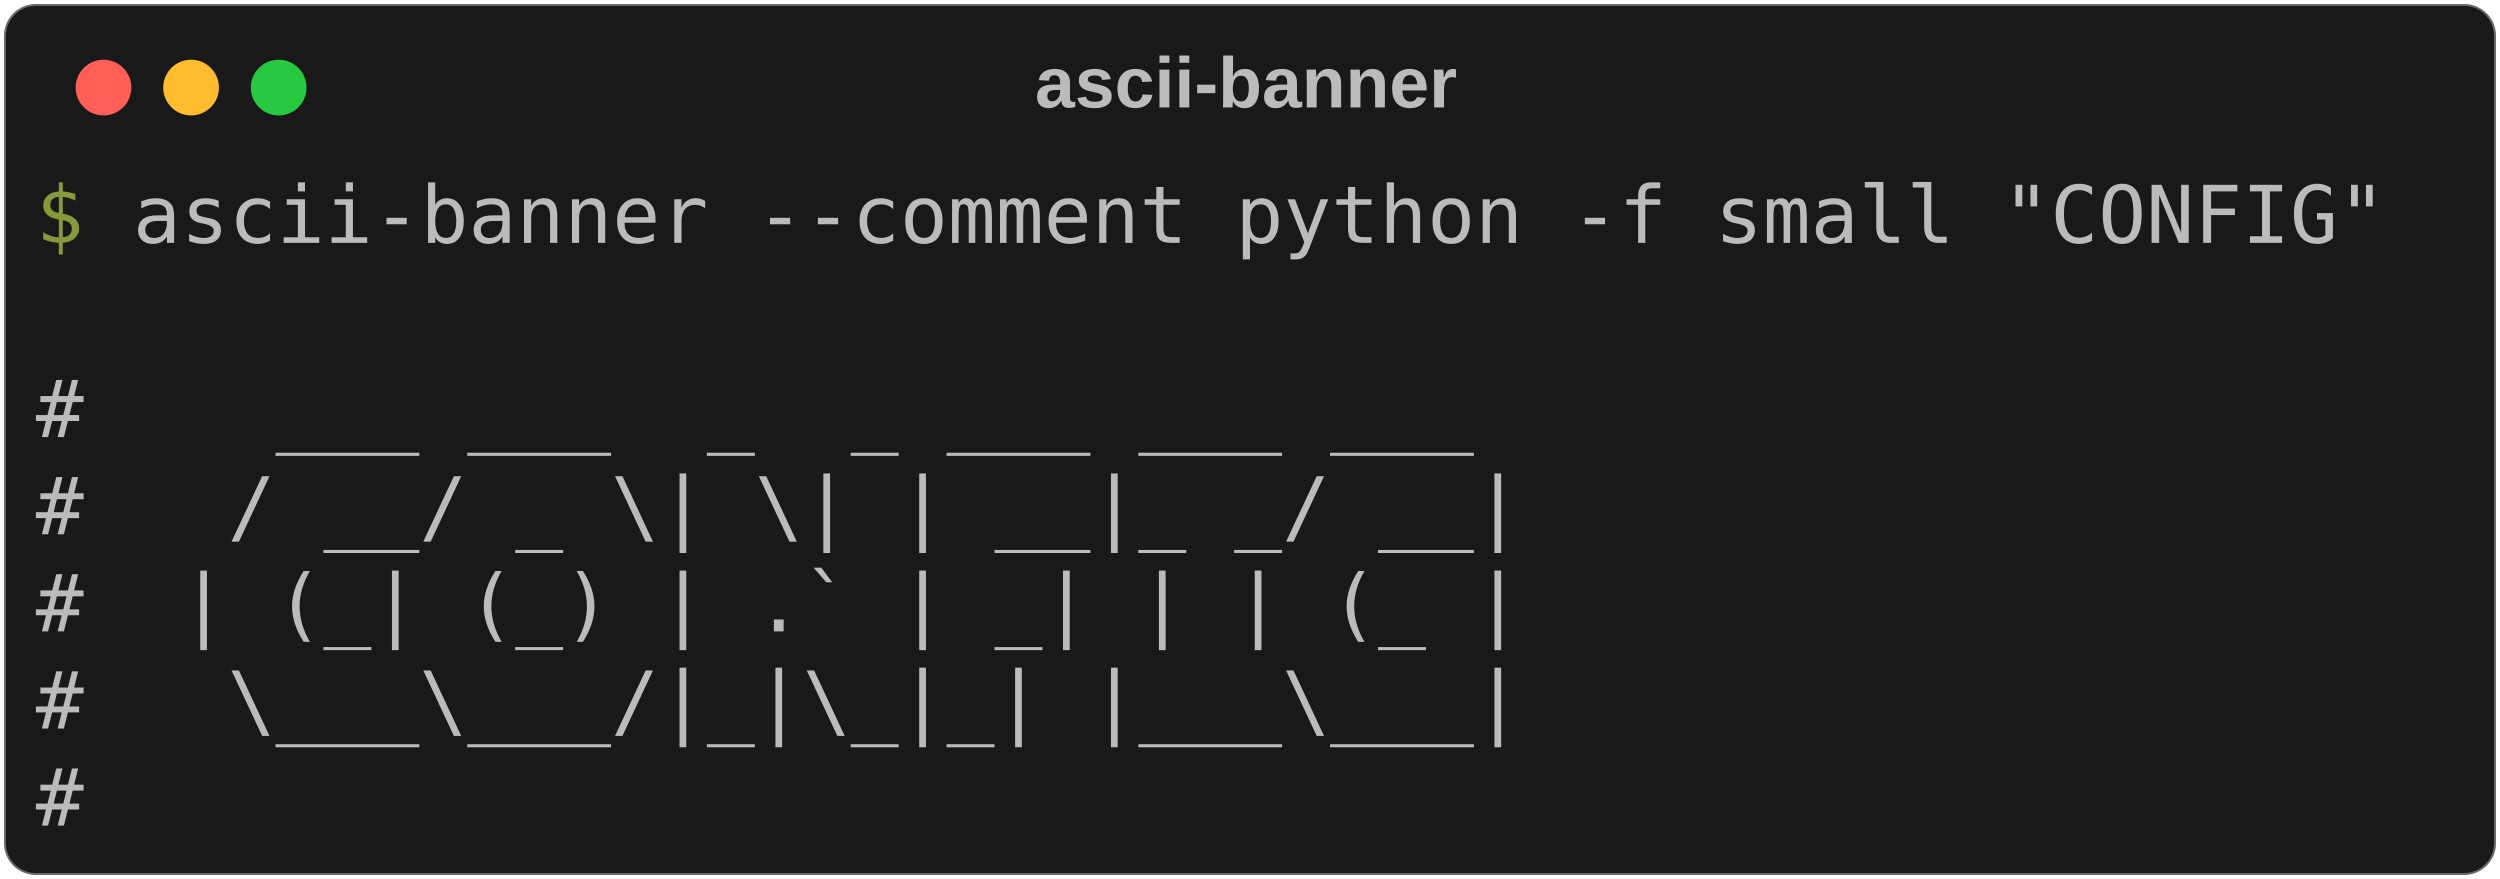
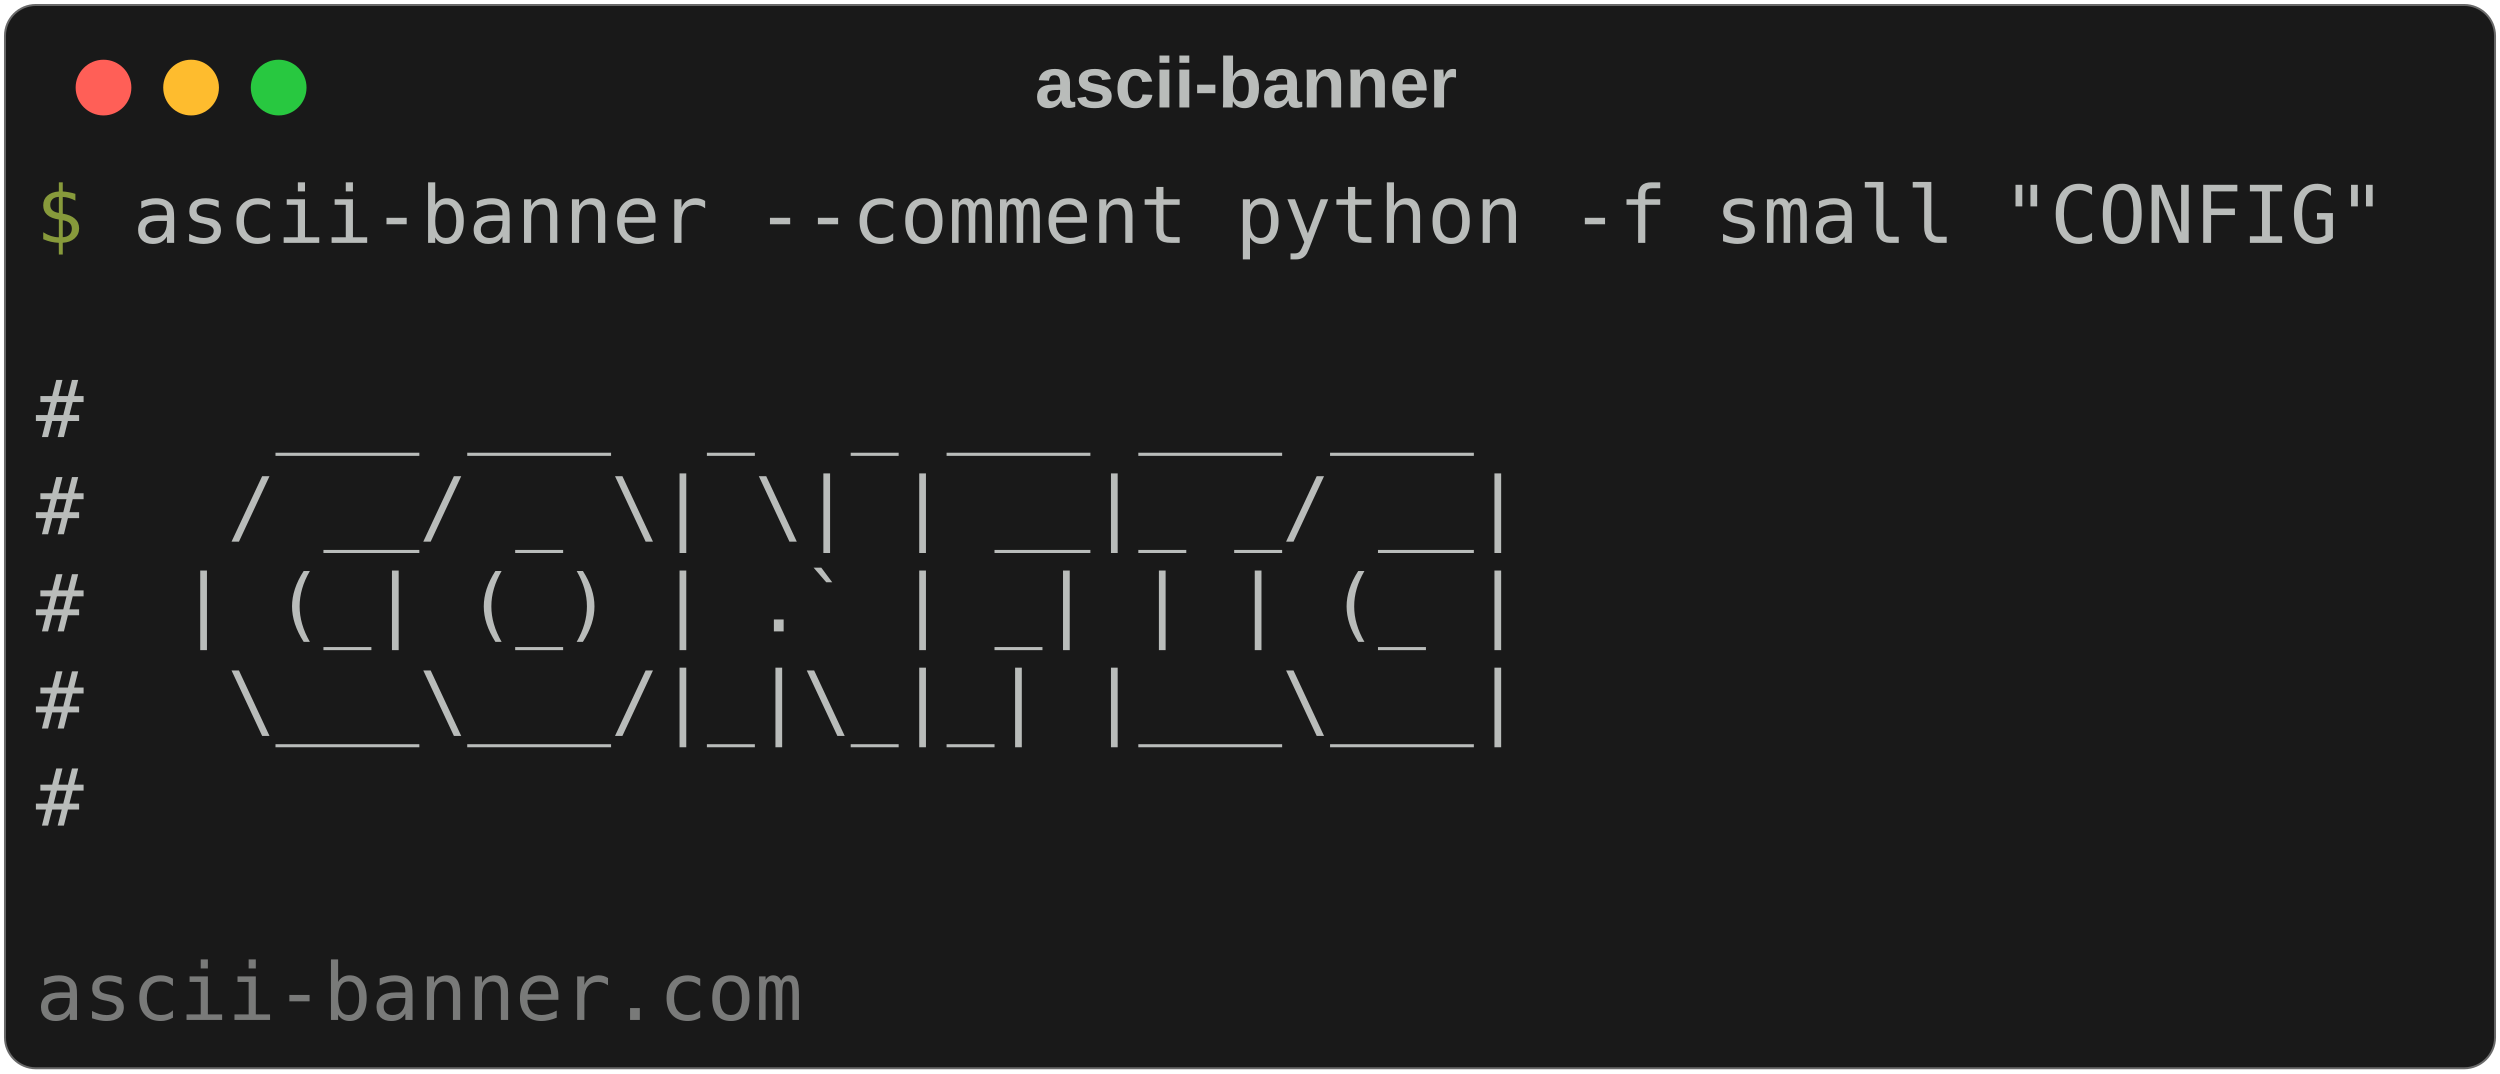
- <svg xmlns="http://www.w3.org/2000/svg" class="rich-terminal" viewBox="0 0 628 220.8">
+ <svg xmlns="http://www.w3.org/2000/svg" class="rich-terminal" viewBox="0 0 628 269.6">
  <style>

    @font-face {
        font-family: "Fira Code";
        src: local("FiraCode-Regular"),
                url("https://cdnjs.cloudflare.com/ajax/libs/firacode/6.2.0/woff2/FiraCode-Regular.woff2") format("woff2"),
                url("https://cdnjs.cloudflare.com/ajax/libs/firacode/6.2.0/woff/FiraCode-Regular.woff") format("woff");
        font-style: normal;
        font-weight: 400;
    }
    @font-face {
        font-family: "Fira Code";
        src: local("FiraCode-Bold"),
                url("https://cdnjs.cloudflare.com/ajax/libs/firacode/6.2.0/woff2/FiraCode-Bold.woff2") format("woff2"),
                url("https://cdnjs.cloudflare.com/ajax/libs/firacode/6.2.0/woff/FiraCode-Bold.woff") format("woff");
        font-style: bold;
        font-weight: 700;
    }

-     .terminal-71931692-matrix {
+     .terminal-2388373236-matrix {
        font-family: Fira Code, monospace;
        font-size: 20px;
        line-height: 24.4px;
        font-variant-east-asian: full-width;
    }

-     .terminal-71931692-title {
+     .terminal-2388373236-title {
        font-size: 18px;
        font-weight: bold;
        font-family: arial;
    }

-     .terminal-71931692-r1 { fill: #879a3b }
- .terminal-71931692-r2 { fill: #b9bcba }
+     .terminal-2388373236-r1 { fill: #879a3b }
+ .terminal-2388373236-r2 { fill: #b9bcba }
+ .terminal-2388373236-r3 { fill: #797a79 }
    </style>
  <defs>
-     <clipPath id="terminal-71931692-clip-terminal">
-       <rect x="0" y="0" width="609.0" height="169.8" />
+     <clipPath id="terminal-2388373236-clip-terminal">
+       <rect x="0" y="0" width="609.0" height="218.6" />
    </clipPath>
-     <clipPath id="terminal-71931692-line-0">
+     <clipPath id="terminal-2388373236-line-0">
      <rect x="0" y="1.5" width="610" height="24.65" />
    </clipPath>
-     <clipPath id="terminal-71931692-line-1">
+     <clipPath id="terminal-2388373236-line-1">
      <rect x="0" y="25.9" width="610" height="24.65" />
    </clipPath>
-     <clipPath id="terminal-71931692-line-2">
+     <clipPath id="terminal-2388373236-line-2">
      <rect x="0" y="50.3" width="610" height="24.65" />
    </clipPath>
-     <clipPath id="terminal-71931692-line-3">
+     <clipPath id="terminal-2388373236-line-3">
      <rect x="0" y="74.7" width="610" height="24.65" />
    </clipPath>
-     <clipPath id="terminal-71931692-line-4">
+     <clipPath id="terminal-2388373236-line-4">
      <rect x="0" y="99.1" width="610" height="24.65" />
    </clipPath>
-     <clipPath id="terminal-71931692-line-5">
+     <clipPath id="terminal-2388373236-line-5">
      <rect x="0" y="123.5" width="610" height="24.65" />
    </clipPath>
+     <clipPath id="terminal-2388373236-line-6">
+       <rect x="0" y="147.9" width="610" height="24.65" />
+     </clipPath>
+     <clipPath id="terminal-2388373236-line-7">
+       <rect x="0" y="172.3" width="610" height="24.65" />
+     </clipPath>
  </defs>
-   <rect fill="#191919" stroke="rgba(255,255,255,0.35)" stroke-width="1" x="1" y="1" width="626" height="218.8" rx="8" />
-   <text class="terminal-71931692-title" fill="#b9bcba" text-anchor="middle" x="313" y="27">ascii-banner</text>
+   <rect fill="#191919" stroke="rgba(255,255,255,0.35)" stroke-width="1" x="1" y="1" width="626" height="267.6" rx="8" />
+   <text class="terminal-2388373236-title" fill="#b9bcba" text-anchor="middle" x="313" y="27">ascii-banner</text>
  <g transform="translate(26,22)">
    <circle cx="0" cy="0" r="7" fill="#ff5f57" />
    <circle cx="22" cy="0" r="7" fill="#febc2e" />
    <circle cx="44" cy="0" r="7" fill="#28c840" />
  </g>
-   <g transform="translate(9, 41)" clip-path="url(#terminal-71931692-clip-terminal)">
-     <g class="terminal-71931692-matrix">
-       <text class="terminal-71931692-r1" x="0" y="20" textLength="24.4" clip-path="url(#terminal-71931692-line-0)">$ </text>
-       <text class="terminal-71931692-r2" x="24.4" y="20" textLength="573.4" clip-path="url(#terminal-71931692-line-0)">ascii-banner --comment python -f small "CONFIG"</text>
-       <text class="terminal-71931692-r2" x="610" y="20" textLength="12.2" clip-path="url(#terminal-71931692-line-0)">
+   <g transform="translate(9, 41)" clip-path="url(#terminal-2388373236-clip-terminal)">
+     <g class="terminal-2388373236-matrix">
+       <text class="terminal-2388373236-r1" x="0" y="20" textLength="24.4" clip-path="url(#terminal-2388373236-line-0)">$ </text>
+       <text class="terminal-2388373236-r2" x="24.4" y="20" textLength="573.4" clip-path="url(#terminal-2388373236-line-0)">ascii-banner --comment python -f small "CONFIG"</text>
+       <text class="terminal-2388373236-r2" x="610" y="20" textLength="12.2" clip-path="url(#terminal-2388373236-line-0)">
</text>
-       <text class="terminal-71931692-r2" x="610" y="44.4" textLength="12.2" clip-path="url(#terminal-71931692-line-1)">
+       <text class="terminal-2388373236-r2" x="610" y="44.4" textLength="12.2" clip-path="url(#terminal-2388373236-line-1)">
</text>
-       <text class="terminal-71931692-r2" x="0" y="68.8" textLength="366" clip-path="url(#terminal-71931692-line-2)">#    ___ ___  _  _ ___ ___ ___</text>
-       <text class="terminal-71931692-r2" x="610" y="68.8" textLength="12.2" clip-path="url(#terminal-71931692-line-2)">
+       <text class="terminal-2388373236-r2" x="0" y="68.8" textLength="366" clip-path="url(#terminal-2388373236-line-2)">#    ___ ___  _  _ ___ ___ ___</text>
+       <text class="terminal-2388373236-r2" x="610" y="68.8" textLength="12.2" clip-path="url(#terminal-2388373236-line-2)">
</text>
-       <text class="terminal-71931692-r2" x="0" y="93.2" textLength="378.2" clip-path="url(#terminal-71931692-line-3)">#   / __/ _ \| \| | __|_ _/ __|</text>
-       <text class="terminal-71931692-r2" x="610" y="93.2" textLength="12.2" clip-path="url(#terminal-71931692-line-3)">
+       <text class="terminal-2388373236-r2" x="0" y="93.2" textLength="378.2" clip-path="url(#terminal-2388373236-line-3)">#   / __/ _ \| \| | __|_ _/ __|</text>
+       <text class="terminal-2388373236-r2" x="610" y="93.2" textLength="12.2" clip-path="url(#terminal-2388373236-line-3)">
</text>
-       <text class="terminal-71931692-r2" x="0" y="117.6" textLength="378.2" clip-path="url(#terminal-71931692-line-4)">#  | (_| (_) | .` | _| | | (_ |</text>
-       <text class="terminal-71931692-r2" x="610" y="117.6" textLength="12.2" clip-path="url(#terminal-71931692-line-4)">
+       <text class="terminal-2388373236-r2" x="0" y="117.6" textLength="378.2" clip-path="url(#terminal-2388373236-line-4)">#  | (_| (_) | .` | _| | | (_ |</text>
+       <text class="terminal-2388373236-r2" x="610" y="117.6" textLength="12.2" clip-path="url(#terminal-2388373236-line-4)">
</text>
-       <text class="terminal-71931692-r2" x="0" y="142" textLength="378.2" clip-path="url(#terminal-71931692-line-5)">#   \___\___/|_|\_|_| |___\___|</text>
-       <text class="terminal-71931692-r2" x="610" y="142" textLength="12.2" clip-path="url(#terminal-71931692-line-5)">
+       <text class="terminal-2388373236-r2" x="0" y="142" textLength="378.2" clip-path="url(#terminal-2388373236-line-5)">#   \___\___/|_|\_|_| |___\___|</text>
+       <text class="terminal-2388373236-r2" x="610" y="142" textLength="12.2" clip-path="url(#terminal-2388373236-line-5)">
</text>
-       <text class="terminal-71931692-r2" x="0" y="166.4" textLength="12.2" clip-path="url(#terminal-71931692-line-6)">#</text>
-       <text class="terminal-71931692-r2" x="610" y="166.4" textLength="12.2" clip-path="url(#terminal-71931692-line-6)">
+       <text class="terminal-2388373236-r2" x="0" y="166.4" textLength="12.2" clip-path="url(#terminal-2388373236-line-6)">#</text>
+       <text class="terminal-2388373236-r2" x="610" y="166.4" textLength="12.2" clip-path="url(#terminal-2388373236-line-6)">
+ </text>
+       <text class="terminal-2388373236-r2" x="610" y="190.8" textLength="12.2" clip-path="url(#terminal-2388373236-line-7)">
+ </text>
+       <text class="terminal-2388373236-r3" x="0" y="215.2" textLength="195.2" clip-path="url(#terminal-2388373236-line-8)">ascii-banner.com</text>
+       <text class="terminal-2388373236-r2" x="610" y="215.2" textLength="12.2" clip-path="url(#terminal-2388373236-line-8)">
</text>
    </g>
  </g>
</svg>
